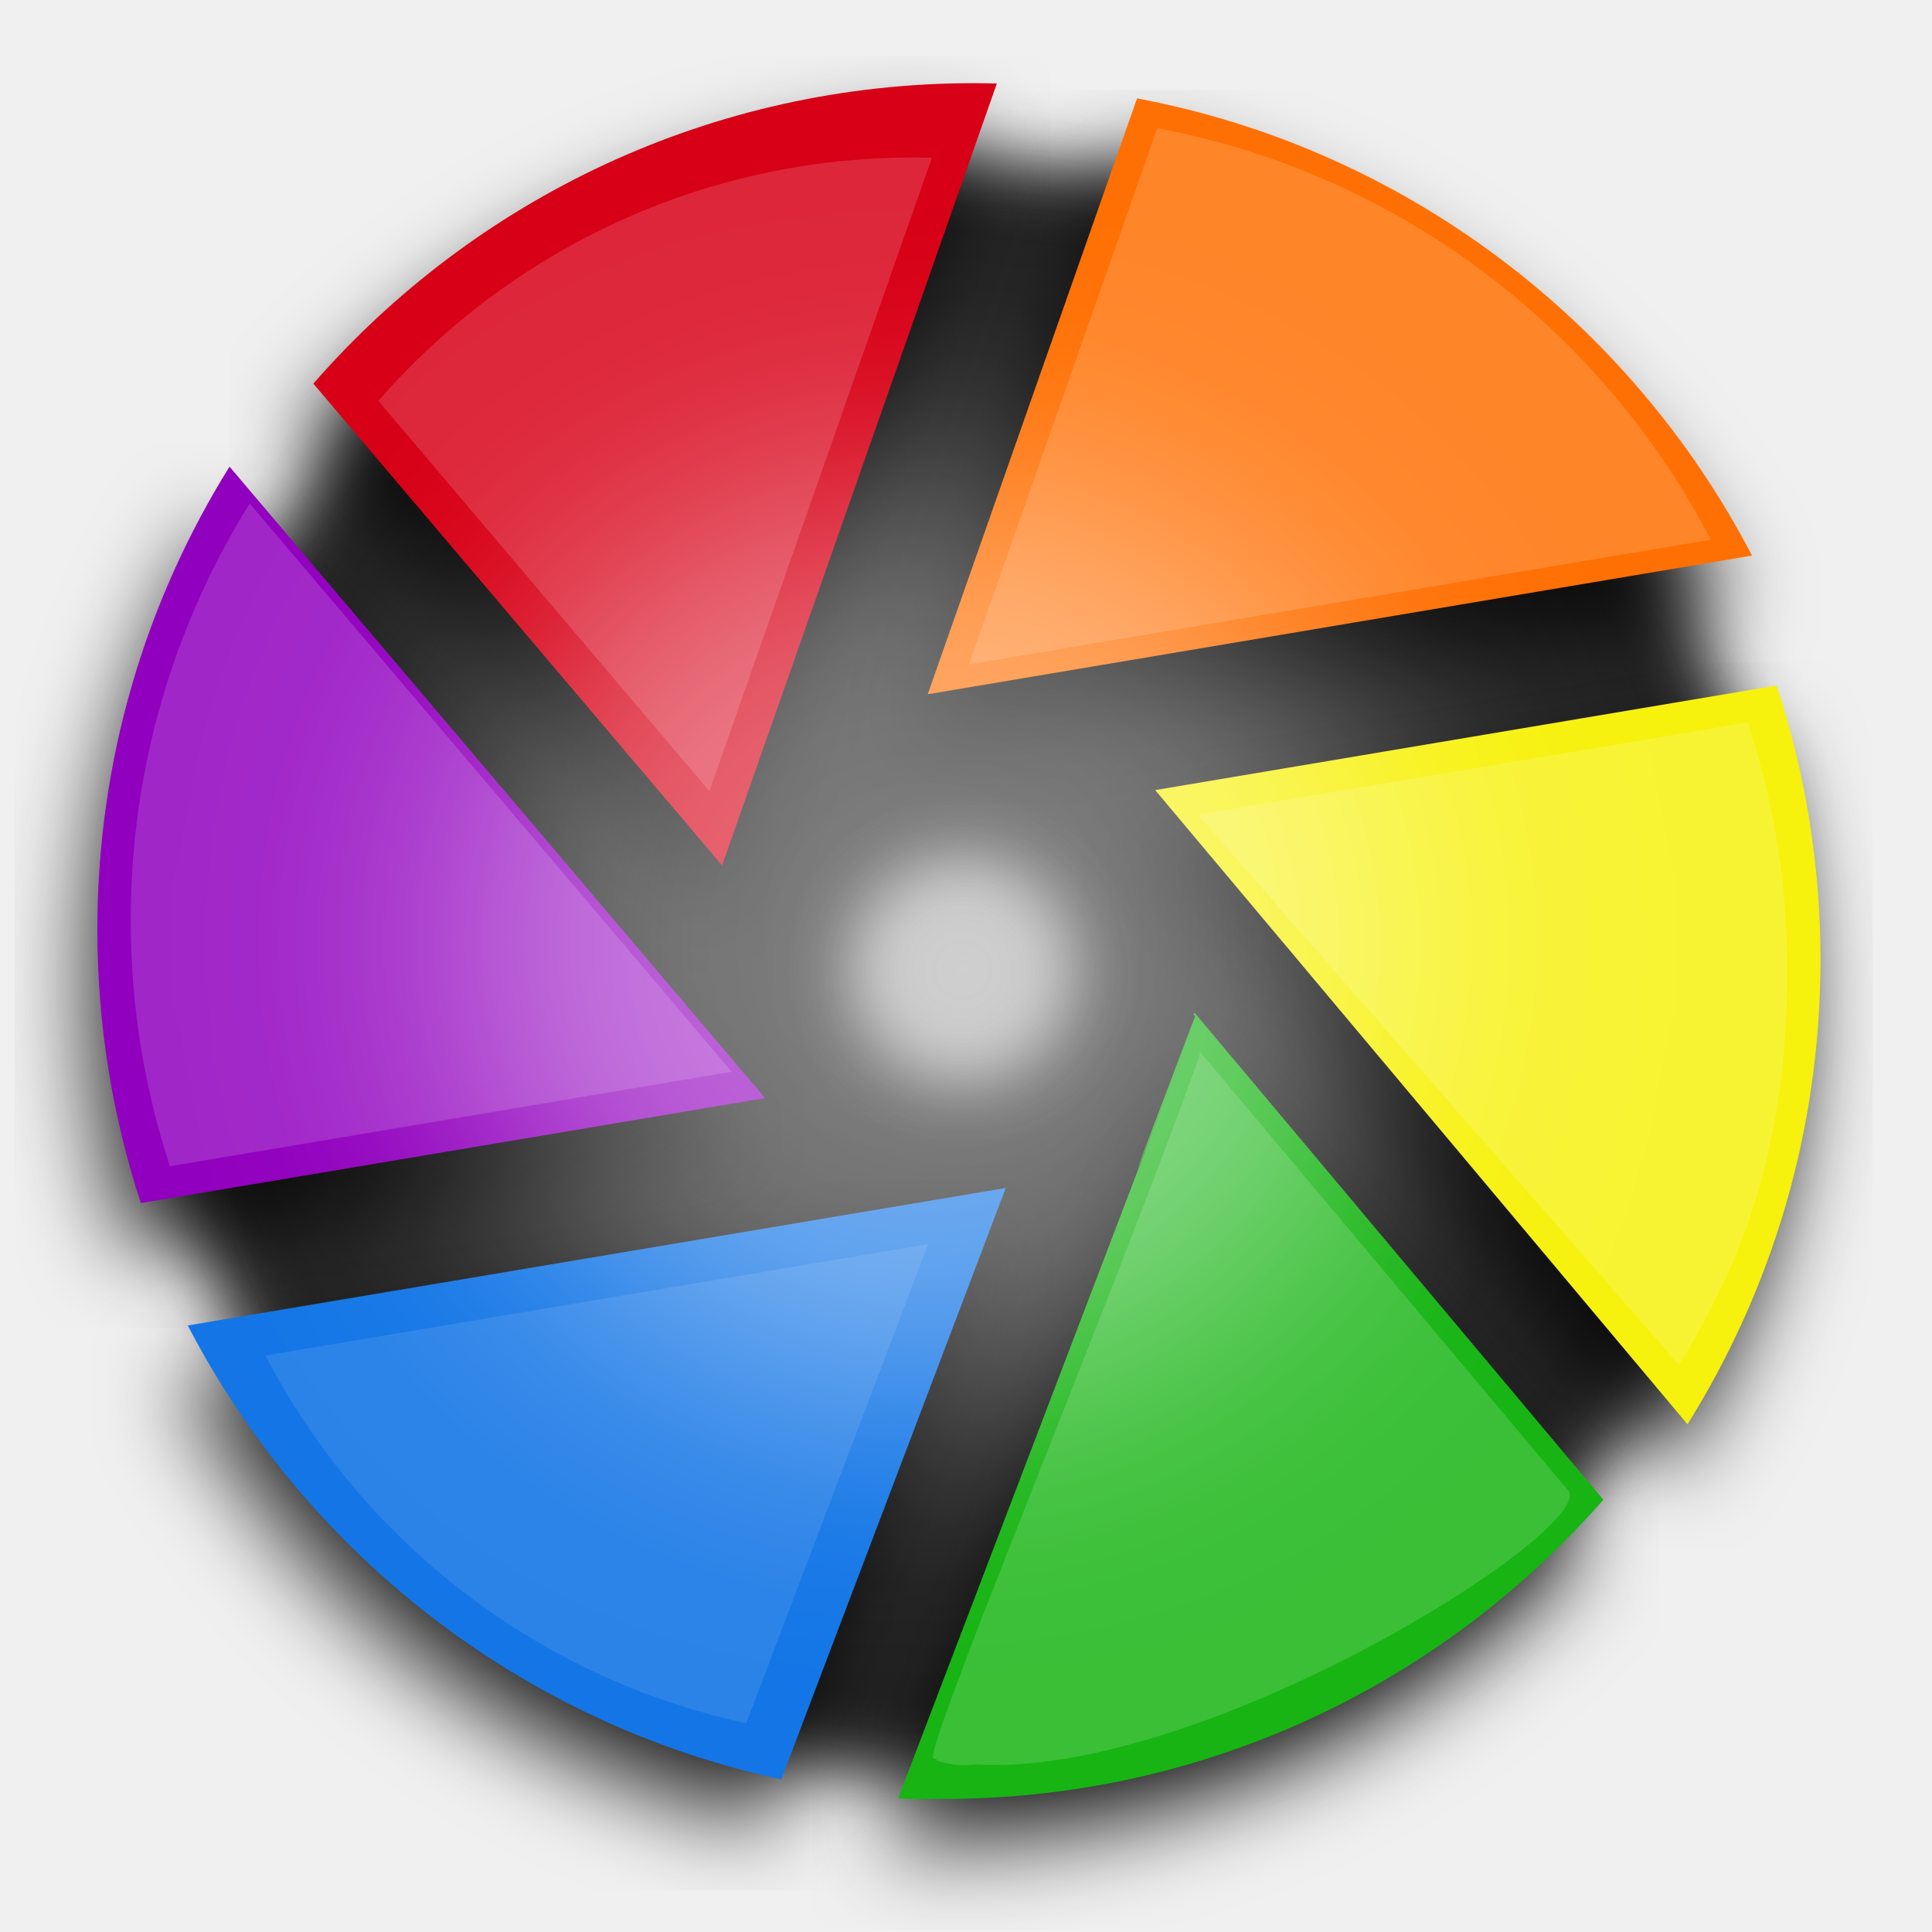
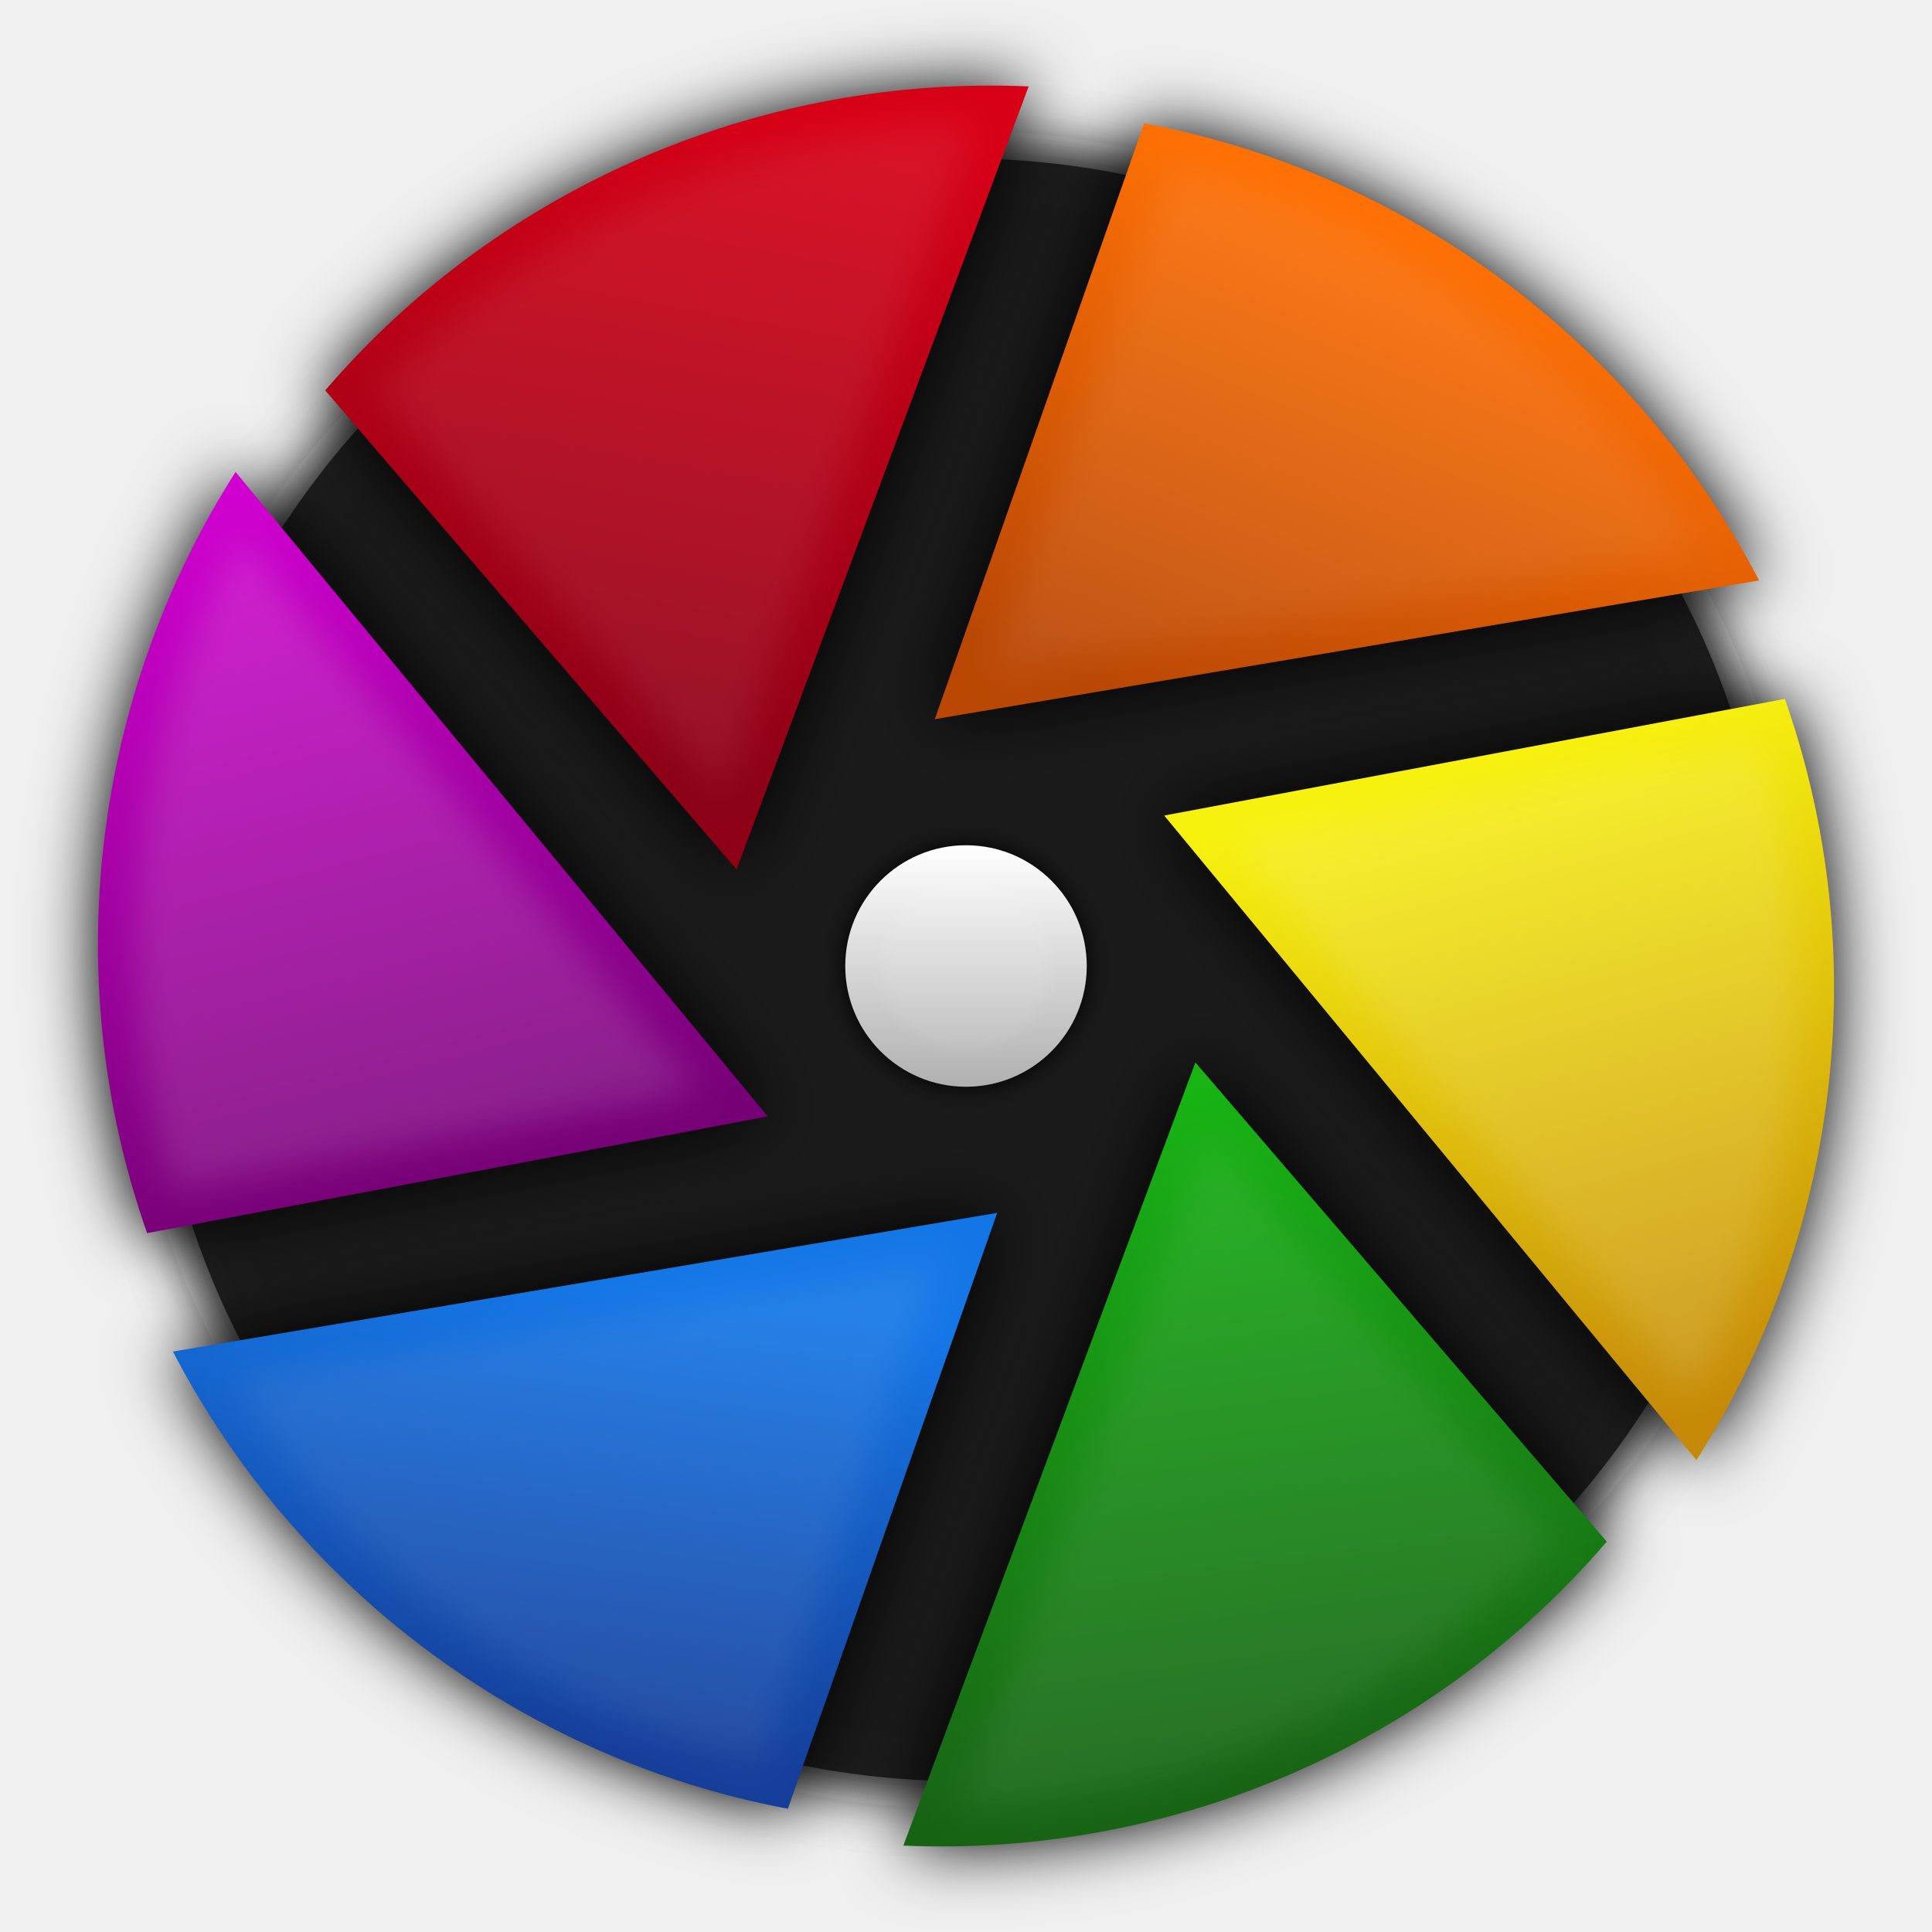
- <svg xmlns="http://www.w3.org/2000/svg" width="512" height="512" id="svg2" version="1.1">
+ <svg xmlns="http://www.w3.org/2000/svg" xmlns:xlink="http://www.w3.org/1999/xlink" width="512" height="512" id="svg2" version="1.1">
  <defs id="defs4">
+     <linearGradient id="linearGradient4206">
+       <stop style="stop-color:#ffffff;stop-opacity:1;" offset="0" id="stop4208" />
+       <stop style="stop-color:#b0b0b0;stop-opacity:1;" offset="1" id="stop4210" />
+     </linearGradient>
+     <linearGradient id="linearGradient4209">
+       <stop style="stop-color:#ffffff;stop-opacity:1;" offset="0" id="stop4211" />
+       <stop style="stop-color:#ffffff;stop-opacity:0;" offset="1" id="stop4213" />
+     </linearGradient>
+     <linearGradient id="linearGradient4163">
+       <stop style="stop-color:#ff7004;stop-opacity:1;" offset="0" id="stop4165" />
+       <stop style="stop-color:#ba4704;stop-opacity:1;" offset="1" id="stop4167" />
+     </linearGradient>
+     <linearGradient id="linearGradient4153">
+       <stop style="stop-color:#d70016;stop-opacity:1;" offset="0" id="stop4155" />
+       <stop style="stop-color:#8d0016;stop-opacity:1;" offset="1" id="stop4157" />
+     </linearGradient>
+     <linearGradient id="linearGradient4143">
+       <stop style="stop-color:#d000d0;stop-opacity:1;" offset="0" id="stop4145" />
+       <stop style="stop-color:#760076;stop-opacity:1;" offset="1" id="stop4147" />
+     </linearGradient>
+     <linearGradient id="linearGradient4133">
+       <stop style="stop-color:#1476e6;stop-opacity:1;" offset="0" id="stop4135" />
+       <stop style="stop-color:#143e9a;stop-opacity:1;" offset="1" id="stop4137" />
+     </linearGradient>
+     <linearGradient id="linearGradient4123">
+       <stop style="stop-color:#17b414;stop-opacity:1;" offset="0" id="stop4125" />
+       <stop style="stop-color:#176314;stop-opacity:1;" offset="1" id="stop4127" />
+     </linearGradient>
+     <linearGradient id="linearGradient4105">
+       <stop style="stop-color:#f7f10e;stop-opacity:1;" offset="0" id="stop4107" />
+       <stop style="stop-color:#c58907;stop-opacity:1;" offset="1" id="stop4109" />
+     </linearGradient>
    <filter id="filter3873" color-interpolation-filters="sRGB">
      <feGaussianBlur stdDeviation="11.392" id="feGaussianBlur3875" />
    </filter>
-     <filter id="filter3849" x="-0.331" width="1.661" y="-0.331" height="1.661" color-interpolation-filters="sRGB">
-       <feGaussianBlur stdDeviation="37.202" id="feGaussianBlur3851" />
-     </filter>
-     <filter id="filter3982" x="-0.624" width="2.248" y="-0.624" height="2.248" color-interpolation-filters="sRGB">
-       <feGaussianBlur stdDeviation="12.997" id="feGaussianBlur3984" />
-     </filter>
-     <filter id="filter3943" x="-0.417" width="1.833" y="-0.417" height="1.833" color-interpolation-filters="sRGB">
-       <feGaussianBlur stdDeviation="8.679" id="feGaussianBlur3945" />
-     </filter>
    <filter id="filter4107" color-interpolation-filters="sRGB">
      <feGaussianBlur stdDeviation="9" id="feGaussianBlur4109" />
    </filter>
+     <filter id="filter3902">
+       <feGaussianBlur stdDeviation="9" id="feGaussianBlur3904" />
+     </filter>
+     <filter id="filter3936">
+       <feGaussianBlur stdDeviation="4.822" id="feGaussianBlur3938" />
+     </filter>
+     <filter id="filter3968">
+       <feGaussianBlur stdDeviation="4.612" id="feGaussianBlur3970" />
+     </filter>
+     <filter id="filter3992">
+       <feGaussianBlur stdDeviation="4.717" id="feGaussianBlur3994" />
+     </filter>
+     <filter id="filter4032">
+       <feGaussianBlur stdDeviation="5.065" id="feGaussianBlur4034" />
+     </filter>
+     <filter id="filter4056">
+       <feGaussianBlur stdDeviation="4.766" id="feGaussianBlur4058" />
+     </filter>
+     <filter id="filter4092">
+       <feGaussianBlur stdDeviation="4.72" id="feGaussianBlur4094" />
+     </filter>
+     <radialGradient xlink:href="#linearGradient4209" id="radialGradient4217" cx="385.346" cy="495.543" fx="385.346" fy="495.543" r="205.641" gradientTransform="matrix(-1.717491,-0.2270816,0.1738184,-1.314644,961.0412,1140.425)" gradientUnits="userSpaceOnUse" />
+     <filter id="filter4226" x="-0.3" width="1.6" y="-0.3" height="1.6">
+       <feGaussianBlur stdDeviation="25.864" id="feGaussianBlur4228" />
+     </filter>
+     <filter id="filter4230" x="-0.6" width="2.2" y="-0.6" height="2.2">
+       <feGaussianBlur stdDeviation="12" id="feGaussianBlur4232" />
+     </filter>
+     <linearGradient xlink:href="#linearGradient4163" id="linearGradient3885" gradientUnits="userSpaceOnUse" x1="372.859" y1="593.388" x2="318.297" y2="726.388" gradientTransform="translate(1.875215,-533.7662)" />
+     <linearGradient xlink:href="#linearGradient4153" id="linearGradient3888" gradientUnits="userSpaceOnUse" x1="179.047" y1="580.06" x2="180.172" y2="752.06" gradientTransform="translate(1.875215,-533.7662)" />
+     <linearGradient xlink:href="#linearGradient4143" id="linearGradient3891" gradientUnits="userSpaceOnUse" x1="108.797" y1="721.607" x2="54.765" y2="857.607" gradientTransform="translate(1.875215,-533.7662)" />
+     <linearGradient xlink:href="#linearGradient4133" id="linearGradient3894" gradientUnits="userSpaceOnUse" x1="186.765" y1="873.544" x2="170.547" y2="997.544" gradientTransform="translate(1.875215,-533.7662)" />
+     <linearGradient xlink:href="#linearGradient4123" id="linearGradient3897" gradientUnits="userSpaceOnUse" x1="317.074" y1="815.922" x2="343.89" y2="1000.923" gradientTransform="translate(1.875215,-533.7662)" />
+     <linearGradient xlink:href="#linearGradient4105" id="linearGradient3900" gradientUnits="userSpaceOnUse" x1="393.14" y1="738.919" x2="444.453" y2="904.919" gradientTransform="translate(1.875215,-533.7662)" />
+     <linearGradient xlink:href="#linearGradient4105" id="linearGradient3907" gradientUnits="userSpaceOnUse" gradientTransform="matrix(0.5,0.8660254,-0.8660254,0.5,812.8952,-358.9616)" x1="277.627" y1="637.059" x2="454.048" y2="683.489" />
+     <linearGradient xlink:href="#linearGradient4123" id="linearGradient3911" gradientUnits="userSpaceOnUse" gradientTransform="matrix(-0.5,0.8660254,-0.8660254,-0.5,1067.02,430.8046)" x1="253.838" y1="725.269" x2="401.186" y2="612.484" />
+     <linearGradient xlink:href="#linearGradient4133" id="linearGradient3915" gradientUnits="userSpaceOnUse" gradientTransform="matrix(-1,0,0,-1,510.1248,1045.766)" x1="326.125" y1="701.766" x2="342.125" y2="581.766" />
+     <linearGradient xlink:href="#linearGradient4143" id="linearGradient3919" gradientUnits="userSpaceOnUse" gradientTransform="matrix(-0.5,-0.8660254,0.8660254,-0.5,-300.8952,870.9616)" x1="456.976" y1="694.418" x2="273.627" y2="643.987" />
+     <linearGradient xlink:href="#linearGradient4153" id="linearGradient3923" gradientUnits="userSpaceOnUse" gradientTransform="matrix(0.5,-0.8660254,0.8660254,0.5,-555.02,81.19542)" x1="432.115" y1="650.053" x2="263.694" y2="710.341" />
+     <linearGradient xlink:href="#linearGradient4105" id="linearGradient3939" gradientUnits="userSpaceOnUse" gradientTransform="translate(518.2034,-554.7474)" x1="393.14" y1="738.919" x2="444.453" y2="904.919" />
+     <linearGradient xlink:href="#linearGradient4123" id="linearGradient3941" gradientUnits="userSpaceOnUse" gradientTransform="translate(518.2034,-554.7474)" x1="317.074" y1="815.922" x2="343.89" y2="1000.923" />
+     <linearGradient xlink:href="#linearGradient4133" id="linearGradient3943" gradientUnits="userSpaceOnUse" gradientTransform="translate(518.2034,-554.7474)" x1="186.765" y1="873.544" x2="170.547" y2="997.544" />
+     <linearGradient xlink:href="#linearGradient4143" id="linearGradient3945" gradientUnits="userSpaceOnUse" gradientTransform="translate(518.2034,-554.7474)" x1="108.797" y1="721.607" x2="54.765" y2="857.607" />
+     <linearGradient xlink:href="#linearGradient4153" id="linearGradient3947" gradientUnits="userSpaceOnUse" gradientTransform="translate(518.2034,-554.7474)" x1="179.047" y1="580.06" x2="180.172" y2="752.06" />
+     <linearGradient xlink:href="#linearGradient4163" id="linearGradient3949" gradientUnits="userSpaceOnUse" gradientTransform="translate(518.2034,-554.7474)" x1="372.859" y1="593.388" x2="318.297" y2="726.388" />
+     <filter id="filter3999" x="-0.102" width="1.204" y="-0.141" height="1.282">
+       <feGaussianBlur stdDeviation="9.267" id="feGaussianBlur4001" />
+     </filter>
+     <filter id="filter4007" x="-0.119" width="1.239" y="-0.107" height="1.214">
+       <feGaussianBlur stdDeviation="9.267" id="feGaussianBlur4009" />
+     </filter>
+     <filter id="filter4011" x="-0.102" width="1.204" y="-0.141" height="1.282">
+       <feGaussianBlur stdDeviation="9.267" id="feGaussianBlur4013" />
+     </filter>
+     <filter id="filter4015" x="-0.125" width="1.251" y="-0.11" height="1.221">
+       <feGaussianBlur stdDeviation="9.267" id="feGaussianBlur4017" />
+     </filter>
+     <filter id="filter4019" x="-0.119" width="1.239" y="-0.107" height="1.214">
+       <feGaussianBlur stdDeviation="9.267" id="feGaussianBlur4021" />
+     </filter>
+     <linearGradient xlink:href="#linearGradient4206" id="linearGradient4212" x1="256" y1="224" x2="256" y2="288" gradientUnits="userSpaceOnUse" />
+     <filter id="filter4245" x="-0.126" width="1.251" y="-0.111" height="1.221">
+       <feGaussianBlur stdDeviation="9.291" id="feGaussianBlur4247" />
+     </filter>
+     <filter id="filter4257" x="-0.118" width="1.235" y="-0.118" height="1.235">
+       <feGaussianBlur stdDeviation="3.136" id="feGaussianBlur4259" />
+     </filter>
+     <filter id="filter4308">
+       <feGaussianBlur stdDeviation="4.831" id="feGaussianBlur4310" />
+     </filter>
+     <filter id="filter4312">
+       <feGaussianBlur stdDeviation="4.819" id="feGaussianBlur4314" />
+     </filter>
+     <filter id="filter4320">
+       <feGaussianBlur stdDeviation="4.825" id="feGaussianBlur4322" />
+     </filter>
+     <filter id="filter4328">
+       <feGaussianBlur stdDeviation="5.057" id="feGaussianBlur4330" />
+     </filter>
+     <filter id="filter4336">
+       <feGaussianBlur stdDeviation="5.057" id="feGaussianBlur4338" />
+     </filter>
+     <filter id="filter4344">
+       <feGaussianBlur stdDeviation="4.822" id="feGaussianBlur4346" />
+     </filter>
+     <filter id="filter4348">
+       <feGaussianBlur stdDeviation="1.758" id="feGaussianBlur4350" />
+     </filter>
  </defs>
-   <g id="layer1" transform="translate(0,-540.3622)">
-     <path style="opacity:0.95;fill:#1a1a1a;fill-opacity:1;stroke:none;filter:url(#filter4107)" id="path3947" d="m 510,287 a 225,225 0 1 1 -0.431,-13.92" transform="matrix(0.9555556,0,0,0.9555556,-17.33333,523.1177)" />
-     <path style="opacity:0.851;fill:#ffffff;fill-opacity:1;stroke:none;filter:url(#filter3982)" id="path3964" d="m 280,257 a 25,25 0 1 1 -0.048,-1.547" transform="translate(0,540.3622)" />
+   <g id="layer3" style="display:inline">
+     <path style="opacity:0.95;fill:#1a1a1a;fill-opacity:1;stroke:none;filter:url(#filter4107)" id="path3947" d="m 510,287 a 225,225 0 1 1 -0.431,-13.92" transform="matrix(0.9555556,0,0,0.9555556,-17.33333,-17.24444)" />
+     <path style="opacity:0.95;fill:#1a1a1a;fill-opacity:1;stroke:none;display:inline;filter:url(#filter3902)" id="path3892" d="m 510,287 a 225,225 0 1 1 -0.431,-13.92" transform="matrix(0.9555556,0,0,0.9555556,-17.33333,-17.24444)" />
+     <path transform="matrix(0.9555556,0,0,0.9555556,-17.33333,-17.24444)" d="m 510,287 a 225,225 0 1 1 -0.431,-13.92" id="path3021" style="opacity:0.95;fill:#1a1a1a;fill-opacity:1;stroke:none;display:inline" />
+   </g>
+   <g id="layer7" style="display:none">
+     <path style="opacity:0.589;fill:url(#radialGradient4217);fill-opacity:1;stroke:none;display:inline" d="M 255,42 C 136.259,42 40,138.259 40,257 c 0,25.087 4.29,49.178 12.188,71.562 C 122.37,318.918 200.684,333.173 256,256 303.726,189.416 387.013,177.089 451.281,169.188 417.58,93.908 342.051,42 255,42 z" id="path4203" />
+   </g>
+   <g id="layer1" transform="translate(0,-540.3622)" style="display:none">
    <g id="g3737" transform="translate(-709.1271,129.2995)">
      <path id="path3735" d="m 963.221,446.727 c -69.853,0 -132.478,30.831 -175.062,79.625 l 108.312,127.688 72.812,-207.219 c -2.016,-0.052 -4.034,-0.094 -6.062,-0.094 z" style="opacity:0.7;fill:#000000;fill-opacity:1;stroke:none;filter:url(#filter3873)" />
      <path id="path3733" d="m 1006.44,450.758 -55.469,157.906 218.438,-36.75 c -32.354,-62.135 -91.959,-107.793 -162.969,-121.156 z" style="opacity:0.7;fill:#000000;fill-opacity:1;stroke:none;filter:url(#filter3873)" />
      <path id="path3731" d="m 765.94,548.352 c -22.197,35.616 -35.031,77.661 -35.031,122.719 0,25.292 4.061,49.643 11.531,72.438 l 165.437,-27.812 -141.938,-167.344 z" style="opacity:0.7;fill:#000000;fill-opacity:1;stroke:none;filter:url(#filter3873)" />
      <path id="path3729" d="m 1175.94,606.352 -164.688,27.719 141.062,168.062 c 22.335,-35.689 35.25,-77.859 35.25,-123.062 0,-25.403 -4.09,-49.838 -11.625,-72.719 z" style="opacity:0.7;fill:#000000;fill-opacity:1;stroke:none;filter:url(#filter3873)" />
      <path id="path3727" d="m 1021.659,693.039 -0.25,0.688 0.469,0.188 -13.906,36.625 0.281,1.812 -1.031,0.188 -64.031,168.563 c 3.989,0.204 7.992,0.312 12.031,0.312 69.687,0 132.194,-30.688 174.781,-79.281 L 1021.659,693.039 z" style="opacity:0.7;fill:#000000;fill-opacity:1;stroke:none;filter:url(#filter3873)" />
      <path id="path3714-9" d="m 971.659,739.508 -216.781,36.438 c 31.424,60.568 88.738,105.545 157.281,120.281 l 59.5,-156.719 z" style="opacity:0.7;fill:#000000;fill-opacity:1;stroke:none;filter:url(#filter3873)" />
    </g>
-     <path style="fill:#d70016;fill-opacity:1;fill-rule:nonzero;stroke:none;filter:url(#filter3891)" d="m 258.109,562.404 c -69.853,0 -132.478,30.831 -175.062,79.625 l 108.312,127.688 72.812,-207.219 c -2.016,-0.052 -4.034,-0.094 -6.062,-0.094 z" id="path3755" />
-     <path style="fill:#ff7004;fill-opacity:1;fill-rule:nonzero;stroke:none;filter:url(#filter3903)" d="m 301.328,566.435 -55.469,157.906 218.438,-36.75 C 431.942,625.456 372.338,579.798 301.328,566.435 z" id="path3753" />
-     <path style="fill:#f7f10e;fill-opacity:1;fill-rule:nonzero;stroke:none;filter:url(#filter3915)" d="m 470.828,722.029 -164.688,27.719 141.062,168.062 c 22.335,-35.689 35.25,-77.859 35.25,-123.062 0,-25.403 -4.09,-49.838 -11.625,-72.719 z" id="path3749" />
-     <path style="fill:#17b414;fill-opacity:1;fill-rule:nonzero;stroke:none;filter:url(#filter3927)" d="m 316.547,808.716 -0.25,0.688 0.469,0.188 -13.906,36.625 c -6.279,17.4 14.759,-37.834 14.25,-36.5 l -79.031,207.062 c -0.195,0.51 7.992,0.312 12.031,0.312 69.687,0 132.194,-30.688 174.781,-79.281 z" id="path3747" />
-     <path style="fill:#1476e6;fill-opacity:1;fill-rule:nonzero;stroke:none;filter:url(#filter3865)" d="M 266.547,855.185 49.765,891.622 C 81.19,952.19 138.503,997.168 207.047,1011.904 l 59.5,-156.719 z" id="path3714" />
-     <path style="fill:#9100be;fill-opacity:1;fill-rule:nonzero;stroke:none;filter:url(#filter3878)" d="m 60.828,664.029 c -22.197,35.616 -35.031,77.661 -35.031,122.719 0,25.292 4.061,49.643 11.531,72.438 L 202.765,831.372 60.828,664.029 z" id="path3751" />
-     <path style="opacity:0.15;fill:#ffffff;fill-opacity:1;fill-rule:nonzero;stroke:none;filter:url(#filter3842)" d="m 249.659,572.769 c -62.868,0 -119.23,27.748 -157.556,71.662 l 97.481,114.919 65.531,-186.497 c -1.814,-0.046 -3.631,-0.084 -5.456,-0.084 z" id="path3755-0" transform="matrix(0.9,0,0,0.9,17.36092,66.60599)" />
-     <path style="opacity:0.15;fill:#ffffff;fill-opacity:1;fill-rule:nonzero;stroke:none;filter:url(#filter3864)" d="m 66.173,673.786 c -19.977,32.054 -31.528,69.895 -31.528,110.447 0,22.763 3.655,44.679 10.378,65.194 L 193.917,824.396 66.173,673.786 z" id="path3751-9" />
-     <path style="opacity:0.1;fill:#ffffff;fill-opacity:1;fill-rule:nonzero;stroke:none;filter:url(#filter3931)" d="M 255.708,863.021 60.604,895.815 c 28.282,54.511 79.864,94.991 141.553,108.253 l 53.55,-141.047 z" id="path3714-4" transform="matrix(0.9,0,0,0.9,15.8156,93.35443)" />
-     <path style="opacity:0.15;fill:#ffffff;fill-opacity:1;fill-rule:nonzero;stroke:none;filter:url(#filter3908)" d="m 306.703,574.33 -49.922,142.116 196.594,-33.075 C 424.256,627.45 370.612,586.357 306.703,574.33 z" id="path3753-9" />
-     <path style="opacity:0.15;fill:#ffffff;fill-opacity:1;fill-rule:nonzero;stroke:none;filter:url(#filter3930)" d="m 318.04,819.135 -0.225,0.619 0.422,0.169 c 0,0 -40.135,115.831 -70.016,186.962 53.533,19.182 77.174,-184.438 69.825,-187.2 -22.519,63.229 -74.234,186.522 -70.628,186.706 58.264,13.968 176.912,-60.61 168.131,-71.072 z" id="path3747-3" />
-     <path style="opacity:0.15;fill:#ffffff;fill-opacity:1;fill-rule:nonzero;stroke:none;filter:url(#filter3956)" d="M 463.175,731.818 317.456,756.265 444.912,902.021 c 20.101,-32.12 28.725,-64.073 28.725,-104.756 0,-22.862 -3.681,-44.855 -10.463,-65.447 z" id="path3749-5" />
-     <path style="opacity:0.388;fill:#ffffff;fill-opacity:1;stroke:none;filter:url(#filter3849)" id="path3065" d="m 420,317 a 135,135 0 1 1 -0.259,-8.352" transform="matrix(0.9259259,0,0,0.9074074,-18.88889,502.214)" />
-     <path style="opacity:0.903;fill:#cccccc;fill-opacity:1;stroke:none;filter:url(#filter3943)" id="path3986" d="m 280,257 a 25,25 0 1 1 -0.048,-1.547" transform="translate(0,540.3622)" />
+   </g>
+   <g id="layer9" style="display:inline">
+     <path id="path3951" d="m 303.203,32.669 -55.469,157.906 218.438,-36.75 C 433.818,91.69 374.213,46.032 303.203,32.669 z" style="fill:#000000;fill-opacity:1;fill-rule:nonzero;stroke:none;display:inline;filter:url(#filter3999)" />
+     <path style="fill:#000000;fill-opacity:1;fill-rule:nonzero;stroke:none;display:inline;filter:url(#filter4245)" d="m 473.012,185.213 -164.485,30.916 141.045,170.797 c 37.633,-59.087 47.372,-133.535 23.44,-201.713 z" id="path3953" />
+     <path id="path3955" d="M 425.809,408.545 316.793,281.554 239.4,489.102 c 69.987,3.048 139.331,-25.742 186.409,-80.557 z" style="fill:#000000;fill-opacity:1;fill-rule:nonzero;stroke:none;display:inline;filter:url(#filter4007)" />
+     <path style="fill:#000000;fill-opacity:1;fill-rule:nonzero;stroke:none;display:inline;filter:url(#filter4011)" d="M 208.797,479.331 264.266,321.425 45.828,358.175 c 32.354,62.135 91.959,107.793 162.969,121.156 z" id="path3957" />
+     <path id="path3959" d="M 38.988,326.787 203.473,295.871 62.428,125.073 C 24.795,184.16 15.055,258.609 38.988,326.787 z" style="fill:#000000;fill-opacity:1;fill-rule:nonzero;stroke:none;display:inline;filter:url(#filter4015)" />
+     <path style="fill:#000000;fill-opacity:1;fill-rule:nonzero;stroke:none;display:inline;filter:url(#filter4019)" d="M 86.191,103.455 195.207,230.446 272.6,22.898 C 202.612,19.851 133.269,48.64 86.191,103.455 z" id="path3961" />
+     <path d="m 288,256 a 32,32 0 1 1 -64,0 32,32 0 1 1 64,0 z" id="path4249" style="display:inline;fill:#000000;fill-opacity:1;stroke:none;filter:url(#filter4257)" />
+   </g>
+   <g id="layer5" style="display:none">
+     <path id="path4103" d="m 472.703,188.262 -164.688,27.719 141.062,168.062 c 22.335,-35.689 35.25,-77.859 35.25,-123.062 0,-25.403 -4.09,-49.838 -11.625,-72.719 z" style="fill:url(#linearGradient3900);fill-opacity:1;fill-rule:nonzero;stroke:none;display:inline;filter:url(#filter3915)" />
+     <path id="path4121" d="m 318.422,274.95 -0.25,0.688 0.469,0.188 -13.906,36.625 c -6.279,17.4 14.759,-37.834 14.25,-36.5 l -79.031,207.062 c -0.195,0.51 7.992,0.312 12.031,0.312 69.687,0 132.194,-30.688 174.781,-79.281 z" style="fill:url(#linearGradient3897);fill-opacity:1;fill-rule:nonzero;stroke:none;display:inline;filter:url(#filter3927)" />
+     <path id="path4131" d="M 268.422,321.419 51.641,357.856 c 31.424,60.568 88.738,105.545 157.281,120.281 l 59.5,-156.719 z" style="fill:url(#linearGradient3894);fill-opacity:1;fill-rule:nonzero;stroke:none;display:inline;filter:url(#filter3865)" />
+     <path id="path4141" d="m 62.703,130.262 c -22.197,35.616 -35.031,77.661 -35.031,122.719 0,25.292 4.061,49.643 11.531,72.438 L 204.641,297.606 62.703,130.262 z" style="fill:url(#linearGradient3891);fill-opacity:1;fill-rule:nonzero;stroke:none;display:inline;filter:url(#filter3878)" />
+     <path id="path4151" d="m 259.984,28.637 c -69.853,0 -132.478,30.831 -175.063,79.625 L 193.234,235.95 266.047,28.731 c -2.016,-0.052 -4.034,-0.094 -6.062,-0.094 z" style="fill:url(#linearGradient3888);fill-opacity:1;fill-rule:nonzero;stroke:none;display:inline;filter:url(#filter3891)" />
+     <path id="path4161" d="m 303.203,32.669 -55.469,157.906 218.438,-36.75 C 433.818,91.69 374.213,46.032 303.203,32.669 z" style="fill:url(#linearGradient3885);fill-opacity:1;fill-rule:nonzero;stroke:none;display:inline;filter:url(#filter3903)" />
+     <path style="fill:url(#linearGradient3939);fill-opacity:1;fill-rule:nonzero;stroke:none;display:inline;filter:url(#filter3915)" d="M 989.031,167.281 824.344,195 965.406,363.062 c 22.335,-35.689 35.25,-77.859 35.25,-123.062 0,-25.403 -4.09,-49.838 -11.625,-72.719 z" id="path3927" />
+     <path style="fill:url(#linearGradient3941);fill-opacity:1;fill-rule:nonzero;stroke:none;display:inline;filter:url(#filter3927)" d="m 834.75,253.969 -0.25,0.688 0.469,0.188 -13.906,36.625 c -6.279,17.4 14.759,-37.834 14.25,-36.5 l -79.031,207.062 c -0.195,0.51 7.992,0.312 12.031,0.312 69.687,0 132.194,-30.688 174.781,-79.281 z" id="path3929" />
+     <path style="fill:url(#linearGradient3943);fill-opacity:1;fill-rule:nonzero;stroke:none;display:inline;filter:url(#filter3865)" d="M 784.75,300.438 567.969,336.875 c 31.424,60.568 88.738,105.545 157.281,120.281 l 59.5,-156.719 z" id="path3931" />
+     <path style="fill:url(#linearGradient3945);fill-opacity:1;fill-rule:nonzero;stroke:none;display:inline;filter:url(#filter3878)" d="M 579.031,109.281 C 556.834,144.897 544,186.942 544,232 c 0,25.292 4.061,49.643 11.531,72.438 L 720.969,276.625 579.031,109.281 z" id="path3933" />
+     <path style="fill:url(#linearGradient3947);fill-opacity:1;fill-rule:nonzero;stroke:none;display:inline;filter:url(#filter3891)" d="m 776.313,7.656 c -69.853,0 -132.478,30.831 -175.062,79.625 L 709.563,214.969 782.375,7.75 c -2.016,-0.052 -4.034,-0.094 -6.062,-0.094 z" id="path3935" />
+     <path style="fill:url(#linearGradient3949);fill-opacity:1;fill-rule:nonzero;stroke:none;display:inline;filter:url(#filter3903)" d="m 819.531,11.688 -55.469,157.906 218.438,-36.75 C 950.146,70.709 890.541,25.05 819.531,11.688 z" id="path3937" />
+   </g>
+   <g id="layer2" style="display:inline">
+     <path style="fill:url(#linearGradient3885);fill-opacity:1;fill-rule:nonzero;stroke:none;display:inline;filter:url(#filter3903)" d="m 303.203,32.669 -55.469,157.906 218.438,-36.75 C 433.818,91.69 374.213,46.032 303.203,32.669 z" id="path3902" />
+     <path id="path3905" d="m 473.012,185.213 -164.485,30.916 141.045,170.797 c 37.633,-59.087 47.372,-133.535 23.44,-201.713 z" style="fill:url(#linearGradient3907);fill-opacity:1;fill-rule:nonzero;stroke:none;display:inline;filter:url(#filter3903)" />
+     <path style="fill:url(#linearGradient3911);fill-opacity:1;fill-rule:nonzero;stroke:none;display:inline;filter:url(#filter3903)" d="M 425.809,408.545 316.793,281.554 239.4,489.102 c 69.987,3.048 139.331,-25.742 186.409,-80.557 z" id="path3909" />
+     <path id="path3913" d="M 208.797,479.331 264.266,321.425 45.828,358.175 c 32.354,62.135 91.959,107.793 162.969,121.156 z" style="fill:url(#linearGradient3915);fill-opacity:1;fill-rule:nonzero;stroke:none;display:inline;filter:url(#filter3903)" />
+     <path style="fill:url(#linearGradient3919);fill-opacity:1;fill-rule:nonzero;stroke:none;display:inline;filter:url(#filter3903)" d="M 38.988,326.787 203.473,295.871 62.428,125.073 C 24.795,184.16 15.055,258.609 38.988,326.787 z" id="path3917" />
+     <path id="path3921" d="M 86.191,103.455 195.207,230.446 272.6,22.898 C 202.612,19.851 133.269,48.64 86.191,103.455 z" style="fill:url(#linearGradient3923);fill-opacity:1;fill-rule:nonzero;stroke:none;display:inline;filter:url(#filter3903)" />
+     <path style="fill:url(#linearGradient4212);fill-opacity:1;stroke:none" id="path4204" d="m 288,256 a 32,32 0 1 1 -64,0 32,32 0 1 1 64,0 z" />
+   </g>
+   <g id="layer4" style="opacity:0.5;display:none">
+     <path transform="translate(0,-540.3622)" style="opacity:0.15;fill:#ffffff;fill-opacity:1;fill-rule:nonzero;stroke:none;filter:url(#filter3968)" d="m 241.719,576.969 c -52.521,3.757 -103.531,27.612 -140,65.469 28.198,33.24 56.396,66.479 84.594,99.719 19.038,-55.182 39.268,-109.929 57.562,-165.312 -0.719,0.042 -1.438,0.083 -2.156,0.125 z" id="path3804" />
+     <path transform="translate(0,-540.3622)" style="opacity:0.15;fill:#ffffff;fill-opacity:1;fill-rule:nonzero;stroke:none;filter:url(#filter3936)" d="M 260.844,711.688 C 323.425,701.105 386.122,690.785 448.625,680 417.946,628.886 365.853,590.962 307.75,578.031 292.115,622.583 276.479,667.135 260.844,711.688 z" id="path3820" />
+     <path transform="translate(0,-540.3622)" style="opacity:0.25;fill:#ffffff;fill-opacity:1;fill-rule:nonzero;stroke:none;filter:url(#filter3992)" d="m 325.031,756.688 c 40.242,47.92 80.244,96.043 120.812,143.688 27.549,-50.453 33.919,-111.95 18,-167.094 -46.271,7.802 -92.542,15.604 -138.812,23.406 z" id="path3832" />
+     <path transform="translate(0,-540.3622)" style="opacity:0.15;fill:#ffffff;fill-opacity:1;fill-rule:nonzero;stroke:none;filter:url(#filter4032)" d="m 319.75,829.906 c -21.907,59.297 -44.861,118.214 -67.312,177.313 59.628,-0.572 118.601,-26.212 159.156,-69.719 -30.458,-36.271 -60.917,-72.542 -91.375,-108.812 l -0.359,0.933 -0.11,0.285 z" id="path3844" />
+     <path transform="translate(0,-540.3622)" style="opacity:0.15;fill:#ffffff;fill-opacity:1;fill-rule:nonzero;stroke:none;filter:url(#filter4056)" d="m 65.375,899.125 c 29.625,49.626 79.45,86.811 135.375,101.094 C 217.469,956.146 234.188,912.073 250.906,868 189.062,878.375 127.219,888.75 65.375,899.125 z" id="path3856" />
+     <path transform="translate(0,-540.3622)" style="opacity:0.25;fill:#ffffff;fill-opacity:1;fill-rule:nonzero;stroke:none;filter:url(#filter4092)" d="M 61.719,682.406 C 34.784,732.523 28.68,793.279 44.281,847.906 90.802,840.104 137.323,832.302 183.844,824.5 143.333,776.76 102.823,729.021 62.312,681.281 l -0.467,0.884 -0.127,0.241 z" id="path3880" />
+   </g>
+   <g id="layer6" style="opacity:0.5;display:inline">
+     <path style="opacity:0.15;fill:#ffffff;fill-opacity:1;fill-rule:nonzero;stroke:none;display:inline;filter:url(#filter4312)" d="m 262.75,177.906 c 62.523,-10.733 125.195,-20.604 187.625,-31.875 C 419.72,95.155 367.864,57.206 309.656,44.25 294.021,88.802 278.385,133.354 262.75,177.906 z" id="path4023" />
+     <path style="opacity:0.25;fill:#ffffff;fill-opacity:1;fill-rule:nonzero;stroke:none;display:inline;filter:url(#filter4320)" d="m 327.031,222.844 c 40.523,48.788 80.414,98.102 121.406,146.5 28.721,-51.924 35.593,-115.91 17.781,-172.719 -46.396,8.74 -92.792,17.479 -139.188,26.219 z" id="path4025" />
+     <path style="opacity:0.15;fill:#ffffff;fill-opacity:1;fill-rule:nonzero;stroke:none;display:inline;filter:url(#filter4336)" d="m 253.688,479.312 c 59.786,-1.051 118.43,-27.005 158.75,-70.875 -30.74,-35.833 -61.479,-71.667 -92.219,-107.5 -22.177,59.458 -44.354,118.917 -66.531,178.375 z" id="path4027" />
+     <path style="opacity:0.15;fill:#ffffff;fill-opacity:1;fill-rule:nonzero;stroke:none;display:inline;filter:url(#filter4344)" d="M 61.438,365.688 C 92.011,416.624 143.953,454.726 202.344,467.75 217.979,423.198 233.615,378.646 249.25,334.094 186.646,344.625 124.042,355.156 61.438,365.688 z" id="path4029" />
+     <path style="opacity:0.25;fill:#ffffff;fill-opacity:1;fill-rule:nonzero;stroke:none;display:inline;filter:url(#filter4308)" d="M 63.25,143.219 C 34.737,195.071 28.061,258.839 45.781,315.375 c 46.417,-8.74 92.833,-17.479 139.25,-26.219 -40.438,-48.938 -80.875,-97.875 -121.312,-146.812 l -0.469,0.875 z" id="path4031" />
+     <path style="opacity:0.15;fill:#ffffff;fill-opacity:1;fill-rule:nonzero;stroke:none;display:inline;filter:url(#filter4328)" d="m 257.719,32.719 c -59.398,1.052 -117.93,27.161 -158.188,70.812 30.75,35.844 61.5,71.688 92.25,107.531 22.177,-59.458 44.354,-118.917 66.531,-178.375 l -0.594,0.031 z" id="path4033" />
+     <path style="opacity:0.15;fill:#ffffff;fill-opacity:1;stroke:none;display:inline;filter:url(#filter4348)" d="m 254.781,234.031 c -17.879,-0.186 -28.235,25.629 -14.562,37.5 10.37,10.67 31.407,7.507 36.219,-7.156 5.242,-12.604 -3.314,-29.036 -17.281,-30.156 -1.451,-0.203 -2.911,-0.282 -4.375,-0.188 z" id="path4214" />
+   </g>
+   <g id="layer8" style="display:none">
+     <path style="opacity:0.589;fill:#ffffff;fill-opacity:1;stroke:none;filter:url(#filter4226)" id="path4222" d="m 359.457,256 a 103.457,103.457 0 1 1 -0.198,-6.401" />
+     <path style="opacity:0.589;fill:#ffffff;fill-opacity:1;stroke:none;filter:url(#filter4230)" id="path4220" d="m 280,256 a 24,24 0 1 1 -0.046,-1.485" />
+     <path d="m 280,256 a 24,24 0 1 1 -0.046,-1.485" id="path4234" style="opacity:0.589;fill:#ffffff;fill-opacity:1;stroke:none;filter:url(#filter4230)" />
  </g>
</svg>
